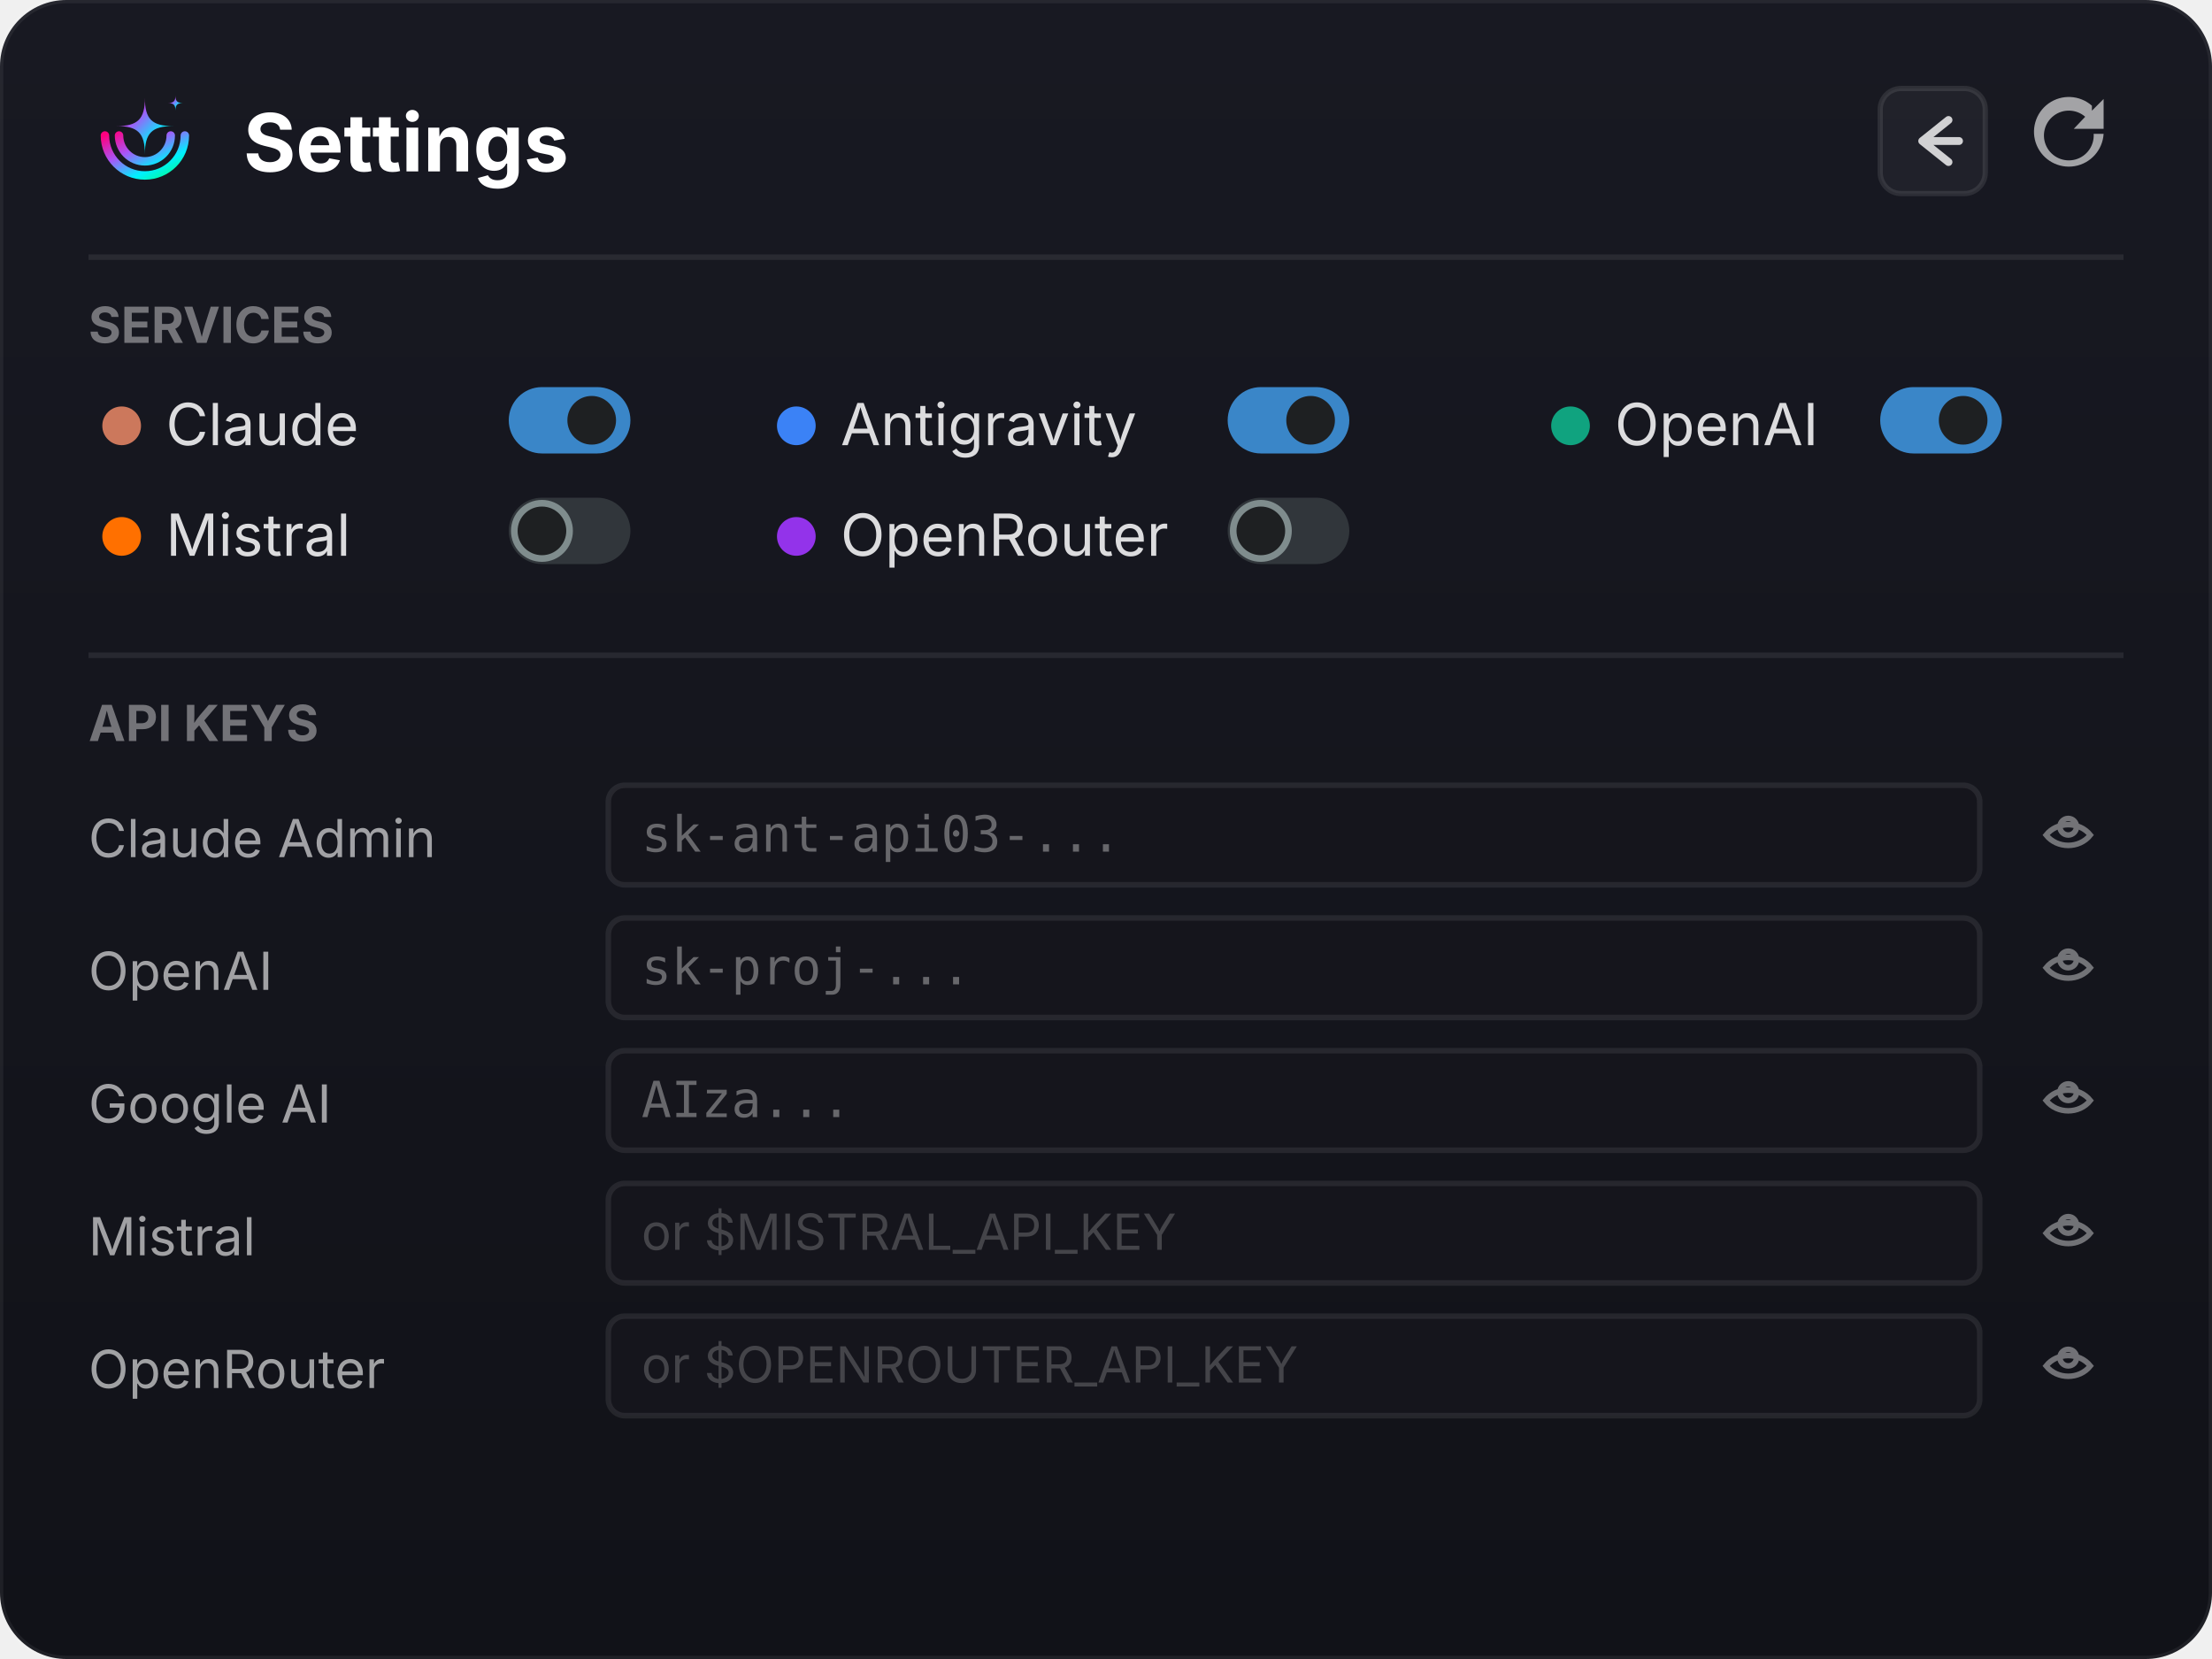
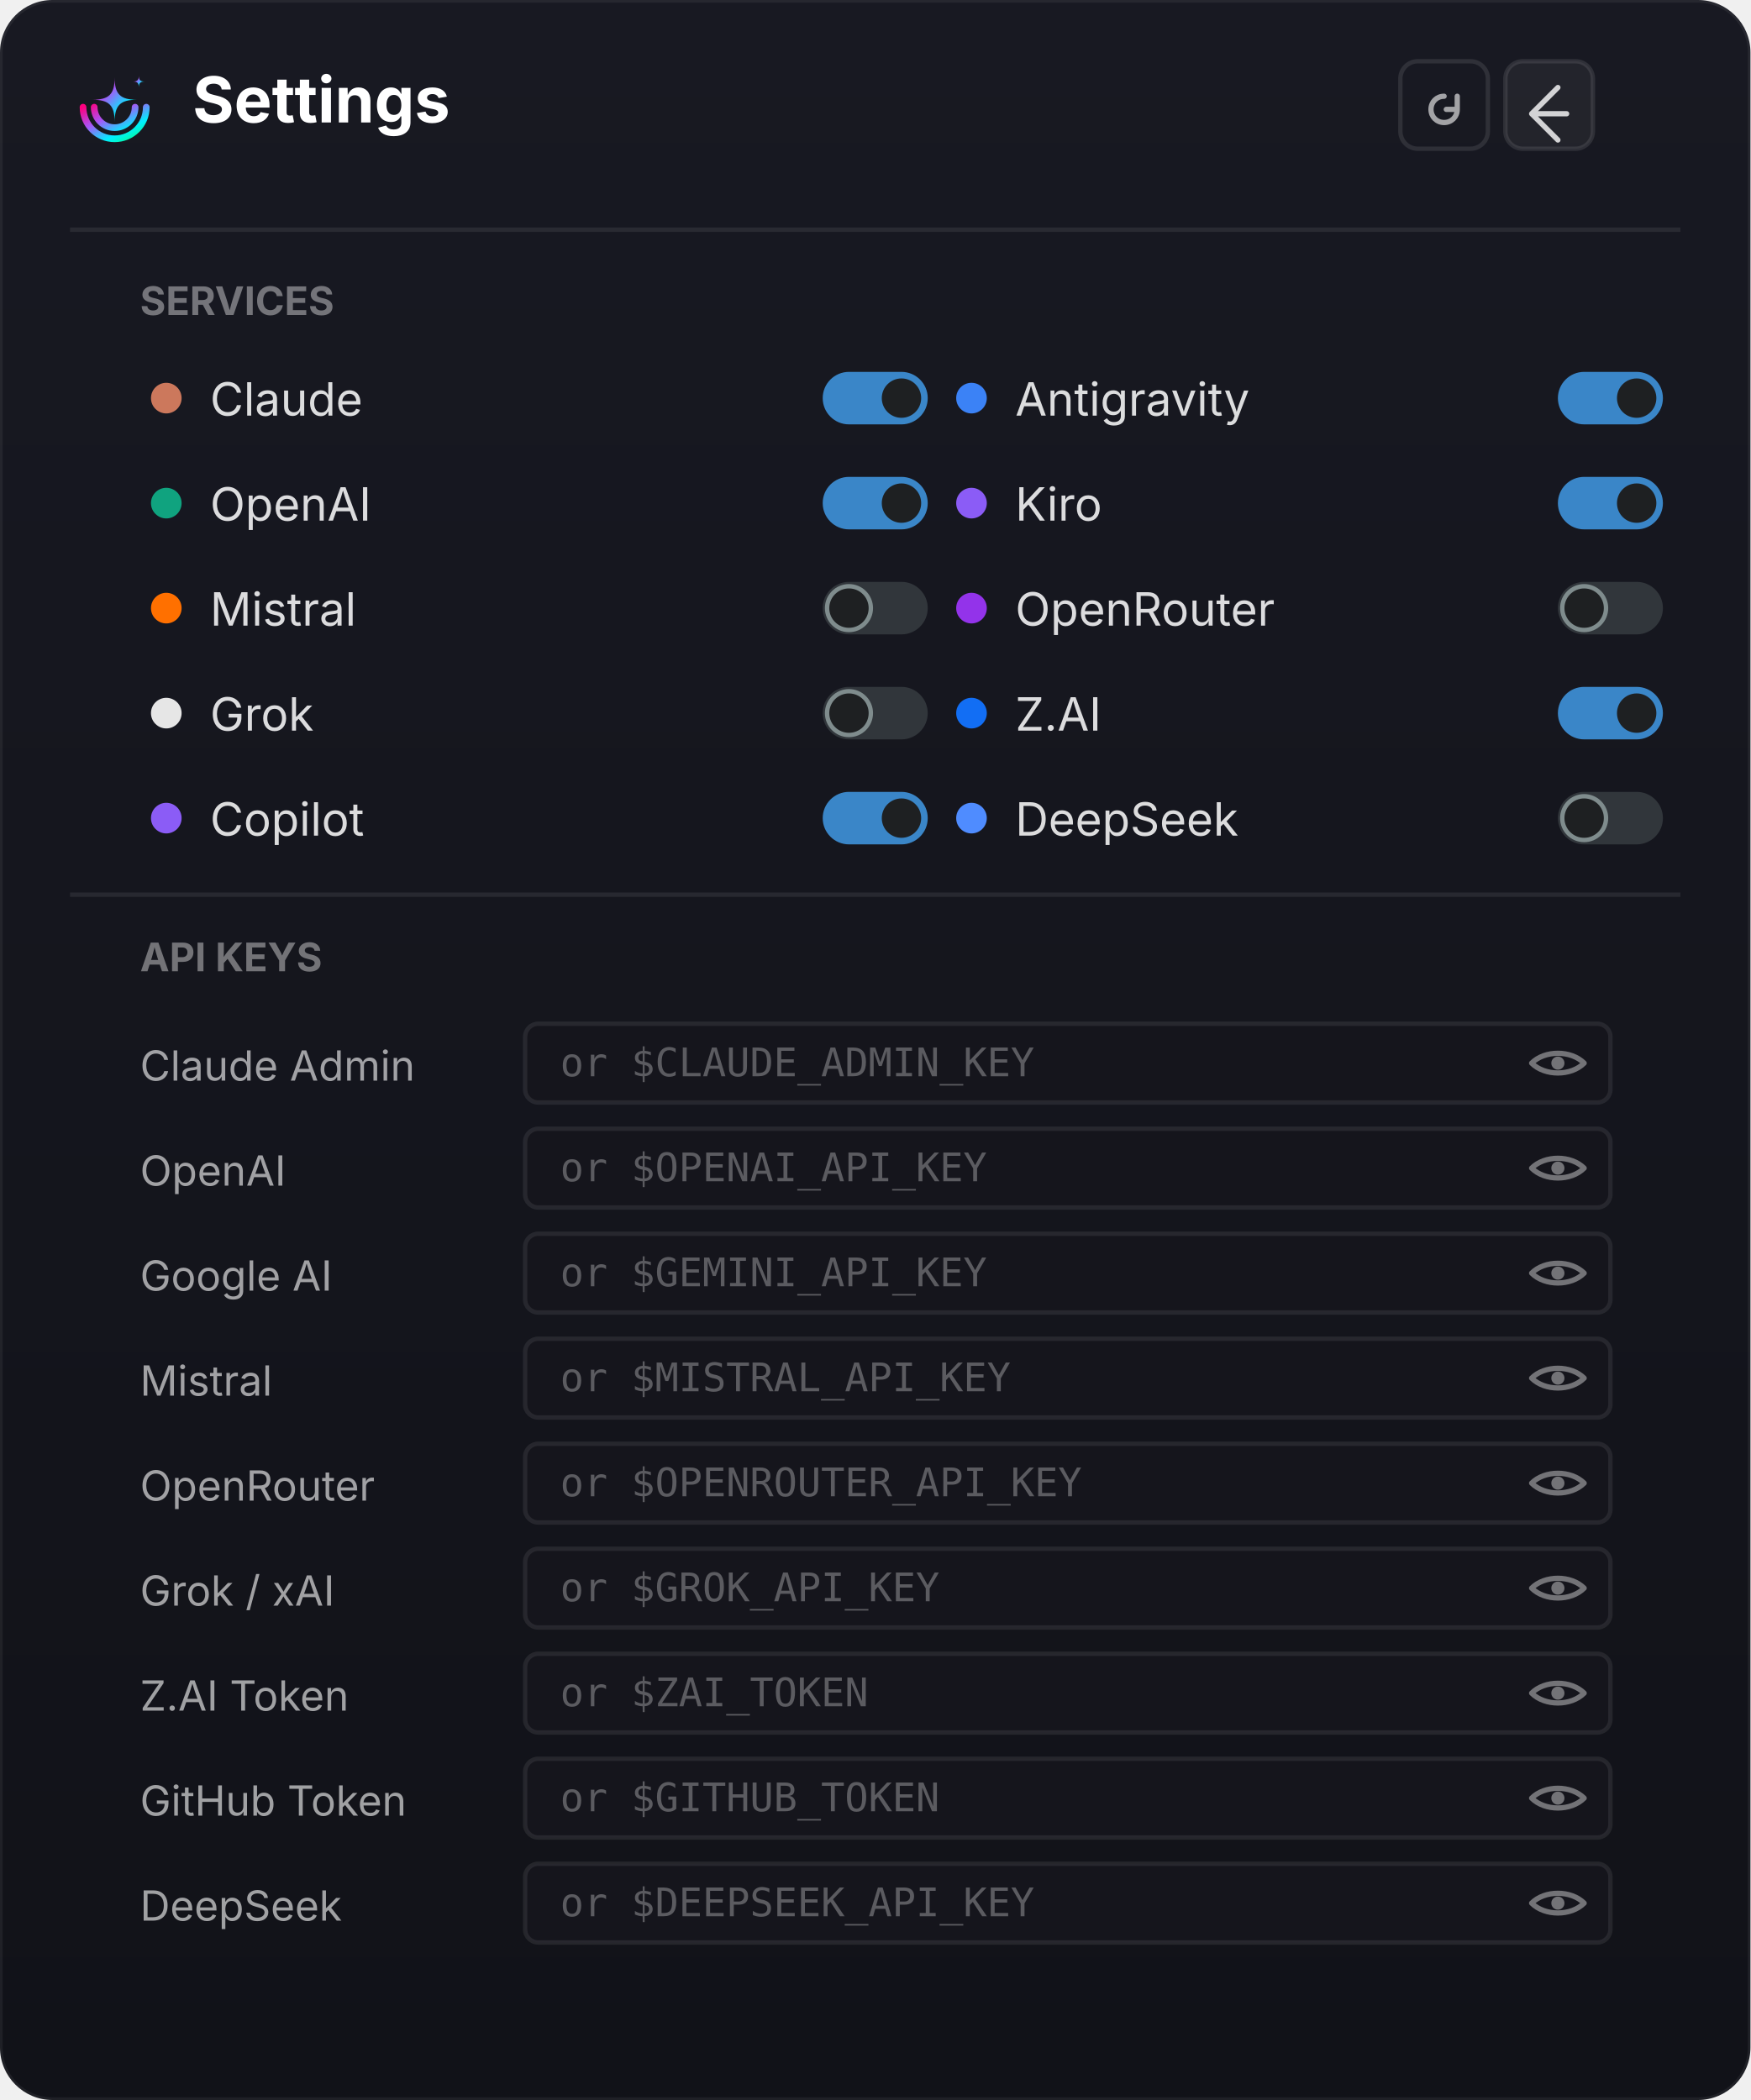
- <svg xmlns="http://www.w3.org/2000/svg" viewBox="0 0 400 300" width="400" height="300">
+ <svg xmlns="http://www.w3.org/2000/svg" viewBox="0 0 400 480" width="400" height="480">
  <defs>
    <linearGradient id="panelBg" x1="0" y1="0" x2="0" y2="1">
      <stop offset="0%" stop-color="#181922" />
      <stop offset="100%" stop-color="#111218" />
    </linearGradient>
    <linearGradient id="epic-gradient" x1="0%" y1="0%" x2="100%" y2="100%">
      <stop offset="0%" stop-color="#ff007f" />
      <stop offset="35%" stop-color="#a855f7" />
      <stop offset="70%" stop-color="#00f0ff" />
      <stop offset="100%" stop-color="#00ff7f" />
    </linearGradient>
  </defs>
-   <rect width="400" height="300" rx="12" fill="url(#panelBg)" />
-   <rect width="400" height="300" rx="12" fill="none" stroke="rgba(255,255,255,0.06)" stroke-width="1.2" />
+   <rect width="400" height="480" rx="12" fill="url(#panelBg)" />
+   <rect width="400" height="480" rx="12" fill="none" stroke="rgba(255,255,255,0.06)" stroke-width="1.2" />
  <g transform="translate(16, 16)">
    <g transform="scale(0.85)">
      <path d="M 3.5,10 A 8.5,8.5 0 0,0 20.5,10 M 6.5,10 A 5.5,5.5 0 0,0 17.5,10" fill="none" stroke="url(#epic-gradient)" stroke-width="1.8" stroke-linecap="round" />
      <path d="M 12,2 C 12,6.5 13.5,8 18,8 C 13.5,8 12,9.5 12,14 C 12,9.5 10.5,8 6,8 C 10.5,8 12,6.5 12,2 Z" fill="url(#epic-gradient)" />
      <path d="M 18.5,1.5 C 18.5,2.7 18.9,3.1 20.1,3.1 C 18.9,3.1 18.5,3.5 18.5,4.7 C 18.5,3.5 18.1,3.1 16.9,3.1 C 18.1,3.1 18.5,2.7 18.5,1.5 Z" fill="url(#epic-gradient)" />
    </g>
-     <text x="28" y="15" font-family="system-ui,-apple-system,sans-serif" font-size="14.5" font-weight="700" fill="#ffffff">Settings</text>
+     <text x="28" y="12" font-size="14.5" font-weight="bold" fill="#ffffff" font-family="system-ui,-apple-system,sans-serif">Settings</text>
+     <rect x="304" y="-2" width="20" height="20" rx="4" fill="transparent" stroke="rgba(255,255,255,0.1)" stroke-width="1" />
+     <path d="M 314,6 C 312.3,6 311,7.3 311,9 C 311,10.7 312.3,12 314,12 C 315.7,12 317,10.7 317,9 M 317,9 L 317,6 M 317,9 L 314.5,9" fill="none" stroke="rgba(255,255,255,0.6)" stroke-width="1.2" stroke-linecap="round" stroke-linejoin="round" />
+     <rect x="328" y="-2" width="20" height="20" rx="4" fill="rgba(255,255,255,0.05)" stroke="rgba(255,255,255,0.1)" stroke-width="1" />
+     <path d="M 340,4 L 334,10 L 340,16 M 334,10 L 342,10" fill="none" stroke="rgba(255,255,255,0.8)" stroke-width="1.2" stroke-linecap="round" stroke-linejoin="round" />
  </g>
-   <g transform="translate(340, 16) scale(0.95)" opacity="0.8">
-     <rect width="20" height="20" rx="4" fill="rgba(255,255,255,0.05)" stroke="rgba(255,255,255,0.12)" stroke-width="1" />
-     <path d="M 13,6 L 8,10 L 13,14 M 8,10 L 15,10" fill="none" stroke="#ffffff" stroke-width="1.5" stroke-linecap="round" stroke-linejoin="round" />
-   </g>
-   <g transform="translate(366, 17) scale(0.9)" opacity="0.6">
-     <path d="M13.65 2.35A7 7 0 1 0 16 8h-2a5 5 0 1 1-1.7-3.43L10 7h6V1l-2.35 2.35z" fill="#ffffff" />
-   </g>
-   <rect x="16" y="46" width="368" height="1" fill="rgba(255,255,255,0.08)" />
-   <text x="16" y="62" font-family="system-ui,-apple-system,sans-serif" font-size="9" font-weight="bold" fill="rgba(255,255,255,0.4)">SERVICES</text>
-   <g transform="translate(16, 68)">
-     <g transform="translate(0, 0)">
-       <circle cx="6" cy="9" r="3.5" fill="#cc785c" />
-       <text x="14" y="12.5" font-family="system-ui,-apple-system,sans-serif" font-size="10.5" fill="rgba(255,255,255,0.85)">Claude</text>
-       <rect x="76" y="2" width="22" height="12" rx="6" fill="#3a86c8" />
-       <circle cx="91" cy="8" r="5" fill="#1e2022" stroke="#3a86c8" stroke-width="1.2" />
-     </g>
-     <g transform="translate(122, 0)">
-       <circle cx="6" cy="9" r="3.5" fill="#3b82f6" />
-       <text x="14" y="12.5" font-family="system-ui,-apple-system,sans-serif" font-size="10.5" fill="rgba(255,255,255,0.85)">Antigravity</text>
-       <rect x="84" y="2" width="22" height="12" rx="6" fill="#3a86c8" />
-       <circle cx="99" cy="8" r="5" fill="#1e2022" stroke="#3a86c8" stroke-width="1.2" />
-     </g>
-     <g transform="translate(262, 0)">
-       <circle cx="6" cy="9" r="3.5" fill="#10a37f" />
-       <text x="14" y="12.5" font-family="system-ui,-apple-system,sans-serif" font-size="10.5" fill="rgba(255,255,255,0.85)">OpenAI</text>
-       <rect x="62" y="2" width="22" height="12" rx="6" fill="#3a86c8" />
-       <circle cx="77" cy="8" r="5" fill="#1e2022" stroke="#3a86c8" stroke-width="1.2" />
+   <rect x="16" y="52" width="368" height="1" fill="rgba(255,255,255,0.08)" />
+   <text x="32" y="72" font-size="9" font-weight="bold" fill="rgba(255,255,255,0.4)" font-family="system-ui,-apple-system,sans-serif">SERVICES</text>
+   <g transform="translate(32, 82)">
+     <circle cx="6" cy="9" r="3.5" fill="#cc785c" />
+     <text x="16" y="13" font-size="10.5" fill="rgba(255,255,255,0.85)" font-family="system-ui,-apple-system,sans-serif">Claude</text>
+     <g transform="translate(156, 3)">
+       <rect width="24" height="12" rx="6" fill="#3a86c8" />
+       <circle cx="18" cy="6" r="5" fill="#1e2022" stroke="#3a86c8" stroke-width="1" />
    </g>
  </g>
-   <g transform="translate(16, 88)">
-     <g transform="translate(0, 0)">
-       <circle cx="6" cy="9" r="3.5" fill="#ff7000" />
-       <text x="14" y="12.5" font-family="system-ui,-apple-system,sans-serif" font-size="10.5" fill="rgba(255,255,255,0.85)">Mistral</text>
-       <rect x="76" y="2" width="22" height="12" rx="6" fill="#31363b" />
-       <circle cx="82" cy="8" r="5" fill="#1e2022" stroke="#7f8c8d" stroke-width="1.2" />
-     </g>
-     <g transform="translate(122, 0)">
-       <circle cx="6" cy="9" r="3.5" fill="#9333ea" />
-       <text x="14" y="12.5" font-family="system-ui,-apple-system,sans-serif" font-size="10.5" fill="rgba(255,255,255,0.85)">OpenRouter</text>
-       <rect x="84" y="2" width="22" height="12" rx="6" fill="#31363b" />
-       <circle cx="90" cy="8" r="5" fill="#1e2022" stroke="#7f8c8d" stroke-width="1.2" />
+   <g transform="translate(216, 82)">
+     <circle cx="6" cy="9" r="3.5" fill="#3b82f6" />
+     <text x="16" y="13" font-size="10.5" fill="rgba(255,255,255,0.85)" font-family="system-ui,-apple-system,sans-serif">Antigravity</text>
+     <g transform="translate(140, 3)">
+       <rect width="24" height="12" rx="6" fill="#3a86c8" />
+       <circle cx="18" cy="6" r="5" fill="#1e2022" stroke="#3a86c8" stroke-width="1" />
    </g>
  </g>
-   <rect x="16" y="118" width="368" height="1" fill="rgba(255,255,255,0.08)" />
-   <text x="16" y="134" font-family="system-ui,-apple-system,sans-serif" font-size="9" font-weight="bold" fill="rgba(255,255,255,0.4)">API KEYS</text>
-   <g transform="translate(16, 142)">
-     <g transform="translate(0, 0)">
-       <text x="0" y="13" font-family="system-ui,-apple-system,sans-serif" font-size="9.5" fill="rgba(255,255,255,0.6)">Claude Admin</text>
-       <rect x="94" y="0" width="248" height="18" rx="3" fill="#15151c" stroke="rgba(255,255,255,0.08)" stroke-width="1" />
-       <text x="100" y="12" font-family="monospace" font-size="9" fill="rgba(255,255,255,0.35)">sk-ant-api03-...</text>
-       <path d="M354,7 C356,4.5 360,4.5 362,7 C360,9.5 356,9.5 354,7 Z M358,7 A 1.5 1.5 0 1 0 358 4 A 1.5 1.5 0 1 0 358 7 Z" fill="none" stroke="rgba(255,255,255,0.4)" stroke-width="1" transform="translate(0, 2)" />
-     </g>
-     <g transform="translate(0, 24)">
-       <text x="0" y="13" font-family="system-ui,-apple-system,sans-serif" font-size="9.5" fill="rgba(255,255,255,0.6)">OpenAI</text>
-       <rect x="94" y="0" width="248" height="18" rx="3" fill="#15151c" stroke="rgba(255,255,255,0.08)" stroke-width="1" />
-       <text x="100" y="12" font-family="monospace" font-size="9" fill="rgba(255,255,255,0.35)">sk-proj-...</text>
-       <path d="M354,7 C356,4.5 360,4.5 362,7 C360,9.5 356,9.5 354,7 Z M358,7 A 1.5 1.5 0 1 0 358 4 A 1.5 1.5 0 1 0 358 7 Z" fill="none" stroke="rgba(255,255,255,0.4)" stroke-width="1" transform="translate(0, 2)" />
-     </g>
-     <g transform="translate(0, 48)">
-       <text x="0" y="13" font-family="system-ui,-apple-system,sans-serif" font-size="9.5" fill="rgba(255,255,255,0.6)">Google AI</text>
-       <rect x="94" y="0" width="248" height="18" rx="3" fill="#15151c" stroke="rgba(255,255,255,0.08)" stroke-width="1" />
-       <text x="100" y="12" font-family="monospace" font-size="9" fill="rgba(255,255,255,0.35)">AIza...</text>
-       <path d="M354,7 C356,4.5 360,4.5 362,7 C360,9.5 356,9.5 354,7 Z M358,7 A 1.5 1.5 0 1 0 358 4 A 1.5 1.5 0 1 0 358 7 Z" fill="none" stroke="rgba(255,255,255,0.4)" stroke-width="1" transform="translate(0, 2)" />
-     </g>
-     <g transform="translate(0, 72)">
-       <text x="0" y="13" font-family="system-ui,-apple-system,sans-serif" font-size="9.5" fill="rgba(255,255,255,0.6)">Mistral</text>
-       <rect x="94" y="0" width="248" height="18" rx="3" fill="#15151c" stroke="rgba(255,255,255,0.08)" stroke-width="1" />
-       <text x="100" y="12" font-family="system-ui,-apple-system,sans-serif" font-size="9" fill="rgba(255,255,255,0.2)">or $MISTRAL_API_KEY</text>
-       <path d="M354,7 C356,4.5 360,4.5 362,7 C360,9.5 356,9.5 354,7 Z M358,7 A 1.5 1.5 0 1 0 358 4 A 1.5 1.5 0 1 0 358 7 Z" fill="none" stroke="rgba(255,255,255,0.4)" stroke-width="1" transform="translate(0, 2)" />
-     </g>
-     <g transform="translate(0, 96)">
-       <text x="0" y="13" font-family="system-ui,-apple-system,sans-serif" font-size="9.5" fill="rgba(255,255,255,0.6)">OpenRouter</text>
-       <rect x="94" y="0" width="248" height="18" rx="3" fill="#15151c" stroke="rgba(255,255,255,0.08)" stroke-width="1" />
-       <text x="100" y="12" font-family="system-ui,-apple-system,sans-serif" font-size="9" fill="rgba(255,255,255,0.2)">or $OPENROUTER_API_KEY</text>
-       <path d="M354,7 C356,4.5 360,4.5 362,7 C360,9.5 356,9.5 354,7 Z M358,7 A 1.5 1.5 0 1 0 358 4 A 1.5 1.5 0 1 0 358 7 Z" fill="none" stroke="rgba(255,255,255,0.4)" stroke-width="1" transform="translate(0, 2)" />
+   <g transform="translate(32, 106)">
+     <circle cx="6" cy="9" r="3.5" fill="#10a37f" />
+     <text x="16" y="13" font-size="10.5" fill="rgba(255,255,255,0.85)" font-family="system-ui,-apple-system,sans-serif">OpenAI</text>
+     <g transform="translate(156, 3)">
+       <rect width="24" height="12" rx="6" fill="#3a86c8" />
+       <circle cx="18" cy="6" r="5" fill="#1e2022" stroke="#3a86c8" stroke-width="1" />
    </g>
  </g>
+   <g transform="translate(216, 106)">
+     <circle cx="6" cy="9" r="3.5" fill="#8b5cf6" />
+     <text x="16" y="13" font-size="10.5" fill="rgba(255,255,255,0.85)" font-family="system-ui,-apple-system,sans-serif">Kiro</text>
+     <g transform="translate(140, 3)">
+       <rect width="24" height="12" rx="6" fill="#3a86c8" />
+       <circle cx="18" cy="6" r="5" fill="#1e2022" stroke="#3a86c8" stroke-width="1" />
+     </g>
+   </g>
+   <g transform="translate(32, 130)">
+     <circle cx="6" cy="9" r="3.5" fill="#ff7000" />
+     <text x="16" y="13" font-size="10.5" fill="rgba(255,255,255,0.85)" font-family="system-ui,-apple-system,sans-serif">Mistral</text>
+     <g transform="translate(156, 3)">
+       <rect width="24" height="12" rx="6" fill="#31363b" />
+       <circle cx="6" cy="6" r="5" fill="#1e2022" stroke="#7f8c8d" stroke-width="1" />
+     </g>
+   </g>
+   <g transform="translate(216, 130)">
+     <circle cx="6" cy="9" r="3.5" fill="#9333ea" />
+     <text x="16" y="13" font-size="10.5" fill="rgba(255,255,255,0.85)" font-family="system-ui,-apple-system,sans-serif">OpenRouter</text>
+     <g transform="translate(140, 3)">
+       <rect width="24" height="12" rx="6" fill="#31363b" />
+       <circle cx="6" cy="6" r="5" fill="#1e2022" stroke="#7f8c8d" stroke-width="1" />
+     </g>
+   </g>
+   <g transform="translate(32, 154)">
+     <circle cx="6" cy="9" r="3.5" fill="#e6e6e6" />
+     <text x="16" y="13" font-size="10.5" fill="rgba(255,255,255,0.85)" font-family="system-ui,-apple-system,sans-serif">Grok</text>
+     <g transform="translate(156, 3)">
+       <rect width="24" height="12" rx="6" fill="#31363b" />
+       <circle cx="6" cy="6" r="5" fill="#1e2022" stroke="#7f8c8d" stroke-width="1" />
+     </g>
+   </g>
+   <g transform="translate(216, 154)">
+     <circle cx="6" cy="9" r="3.5" fill="#126ef4" />
+     <text x="16" y="13" font-size="10.5" fill="rgba(255,255,255,0.85)" font-family="system-ui,-apple-system,sans-serif">Z.AI</text>
+     <g transform="translate(140, 3)">
+       <rect width="24" height="12" rx="6" fill="#3a86c8" />
+       <circle cx="18" cy="6" r="5" fill="#1e2022" stroke="#3a86c8" stroke-width="1" />
+     </g>
+   </g>
+   <g transform="translate(32, 178)">
+     <circle cx="6" cy="9" r="3.5" fill="#8b5cf6" />
+     <text x="16" y="13" font-size="10.5" fill="rgba(255,255,255,0.85)" font-family="system-ui,-apple-system,sans-serif">Copilot</text>
+     <g transform="translate(156, 3)">
+       <rect width="24" height="12" rx="6" fill="#3a86c8" />
+       <circle cx="18" cy="6" r="5" fill="#1e2022" stroke="#3a86c8" stroke-width="1" />
+     </g>
+   </g>
+   <g transform="translate(216, 178)">
+     <circle cx="6" cy="9" r="3.5" fill="#4f8cff" />
+     <text x="16" y="13" font-size="10.5" fill="rgba(255,255,255,0.85)" font-family="system-ui,-apple-system,sans-serif">DeepSeek</text>
+     <g transform="translate(140, 3)">
+       <rect width="24" height="12" rx="6" fill="#31363b" />
+       <circle cx="6" cy="6" r="5" fill="#1e2022" stroke="#7f8c8d" stroke-width="1" />
+     </g>
+   </g>
+   <rect x="16" y="204" width="368" height="1" fill="rgba(255,255,255,0.08)" />
+   <text x="32" y="222" font-size="9" font-weight="bold" fill="rgba(255,255,255,0.4)" font-family="system-ui,-apple-system,sans-serif">API KEYS</text>
+   <defs>
+     <g id="eye-icon">
+       <path d="M 0,3 C 3,0 9,0 12,3 C 9,6 3,6 0,3 Z" fill="none" stroke="rgba(255,255,255,0.4)" stroke-width="1.2" stroke-linejoin="round" />
+       <circle cx="6" cy="3" r="1.5" fill="rgba(255,255,255,0.4)" />
+     </g>
+   </defs>
+   <g transform="translate(0, 234)">
+     <text x="32" y="13" font-size="9.5" fill="rgba(255,255,255,0.6)" font-family="system-ui,-apple-system,sans-serif">Claude Admin</text>
+     <rect x="120" y="0" width="248" height="18" rx="3" fill="#15151c" stroke="rgba(255,255,255,0.08)" stroke-width="1" />
+     <text x="128" y="12" font-size="9" fill="rgba(255,255,255,0.3)" font-family="monospace">or $CLAUDE_ADMIN_KEY</text>
+     <use href="#eye-icon" x="350" y="6" />
+   </g>
+   <g transform="translate(0, 258)">
+     <text x="32" y="13" font-size="9.5" fill="rgba(255,255,255,0.6)" font-family="system-ui,-apple-system,sans-serif">OpenAI</text>
+     <rect x="120" y="0" width="248" height="18" rx="3" fill="#15151c" stroke="rgba(255,255,255,0.08)" stroke-width="1" />
+     <text x="128" y="12" font-size="9" fill="rgba(255,255,255,0.3)" font-family="monospace">or $OPENAI_API_KEY</text>
+     <use href="#eye-icon" x="350" y="6" />
+   </g>
+   <g transform="translate(0, 282)">
+     <text x="32" y="13" font-size="9.5" fill="rgba(255,255,255,0.6)" font-family="system-ui,-apple-system,sans-serif">Google AI</text>
+     <rect x="120" y="0" width="248" height="18" rx="3" fill="#15151c" stroke="rgba(255,255,255,0.08)" stroke-width="1" />
+     <text x="128" y="12" font-size="9" fill="rgba(255,255,255,0.3)" font-family="monospace">or $GEMINI_API_KEY</text>
+     <use href="#eye-icon" x="350" y="6" />
+   </g>
+   <g transform="translate(0, 306)">
+     <text x="32" y="13" font-size="9.5" fill="rgba(255,255,255,0.6)" font-family="system-ui,-apple-system,sans-serif">Mistral</text>
+     <rect x="120" y="0" width="248" height="18" rx="3" fill="#15151c" stroke="rgba(255,255,255,0.08)" stroke-width="1" />
+     <text x="128" y="12" font-size="9" fill="rgba(255,255,255,0.3)" font-family="monospace">or $MISTRAL_API_KEY</text>
+     <use href="#eye-icon" x="350" y="6" />
+   </g>
+   <g transform="translate(0, 330)">
+     <text x="32" y="13" font-size="9.5" fill="rgba(255,255,255,0.6)" font-family="system-ui,-apple-system,sans-serif">OpenRouter</text>
+     <rect x="120" y="0" width="248" height="18" rx="3" fill="#15151c" stroke="rgba(255,255,255,0.08)" stroke-width="1" />
+     <text x="128" y="12" font-size="9" fill="rgba(255,255,255,0.3)" font-family="monospace">or $OPENROUTER_API_KEY</text>
+     <use href="#eye-icon" x="350" y="6" />
+   </g>
+   <g transform="translate(0, 354)">
+     <text x="32" y="13" font-size="9.5" fill="rgba(255,255,255,0.6)" font-family="system-ui,-apple-system,sans-serif">Grok / xAI</text>
+     <rect x="120" y="0" width="248" height="18" rx="3" fill="#15151c" stroke="rgba(255,255,255,0.08)" stroke-width="1" />
+     <text x="128" y="12" font-size="9" fill="rgba(255,255,255,0.3)" font-family="monospace">or $GROK_API_KEY</text>
+     <use href="#eye-icon" x="350" y="6" />
+   </g>
+   <g transform="translate(0, 378)">
+     <text x="32" y="13" font-size="9.5" fill="rgba(255,255,255,0.6)" font-family="system-ui,-apple-system,sans-serif">Z.AI Token</text>
+     <rect x="120" y="0" width="248" height="18" rx="3" fill="#15151c" stroke="rgba(255,255,255,0.08)" stroke-width="1" />
+     <text x="128" y="12" font-size="9" fill="rgba(255,255,255,0.3)" font-family="monospace">or $ZAI_TOKEN</text>
+     <use href="#eye-icon" x="350" y="6" />
+   </g>
+   <g transform="translate(0, 402)">
+     <text x="32" y="13" font-size="9.5" fill="rgba(255,255,255,0.6)" font-family="system-ui,-apple-system,sans-serif">GitHub Token</text>
+     <rect x="120" y="0" width="248" height="18" rx="3" fill="#15151c" stroke="rgba(255,255,255,0.08)" stroke-width="1" />
+     <text x="128" y="12" font-size="9" fill="rgba(255,255,255,0.3)" font-family="monospace">or $GITHUB_TOKEN</text>
+     <use href="#eye-icon" x="350" y="6" />
+   </g>
+   <g transform="translate(0, 426)">
+     <text x="32" y="13" font-size="9.5" fill="rgba(255,255,255,0.6)" font-family="system-ui,-apple-system,sans-serif">DeepSeek</text>
+     <rect x="120" y="0" width="248" height="18" rx="3" fill="#15151c" stroke="rgba(255,255,255,0.08)" stroke-width="1" />
+     <text x="128" y="12" font-size="9" fill="rgba(255,255,255,0.3)" font-family="monospace">or $DEEPSEEK_API_KEY</text>
+     <use href="#eye-icon" x="350" y="6" />
+   </g>
</svg>
